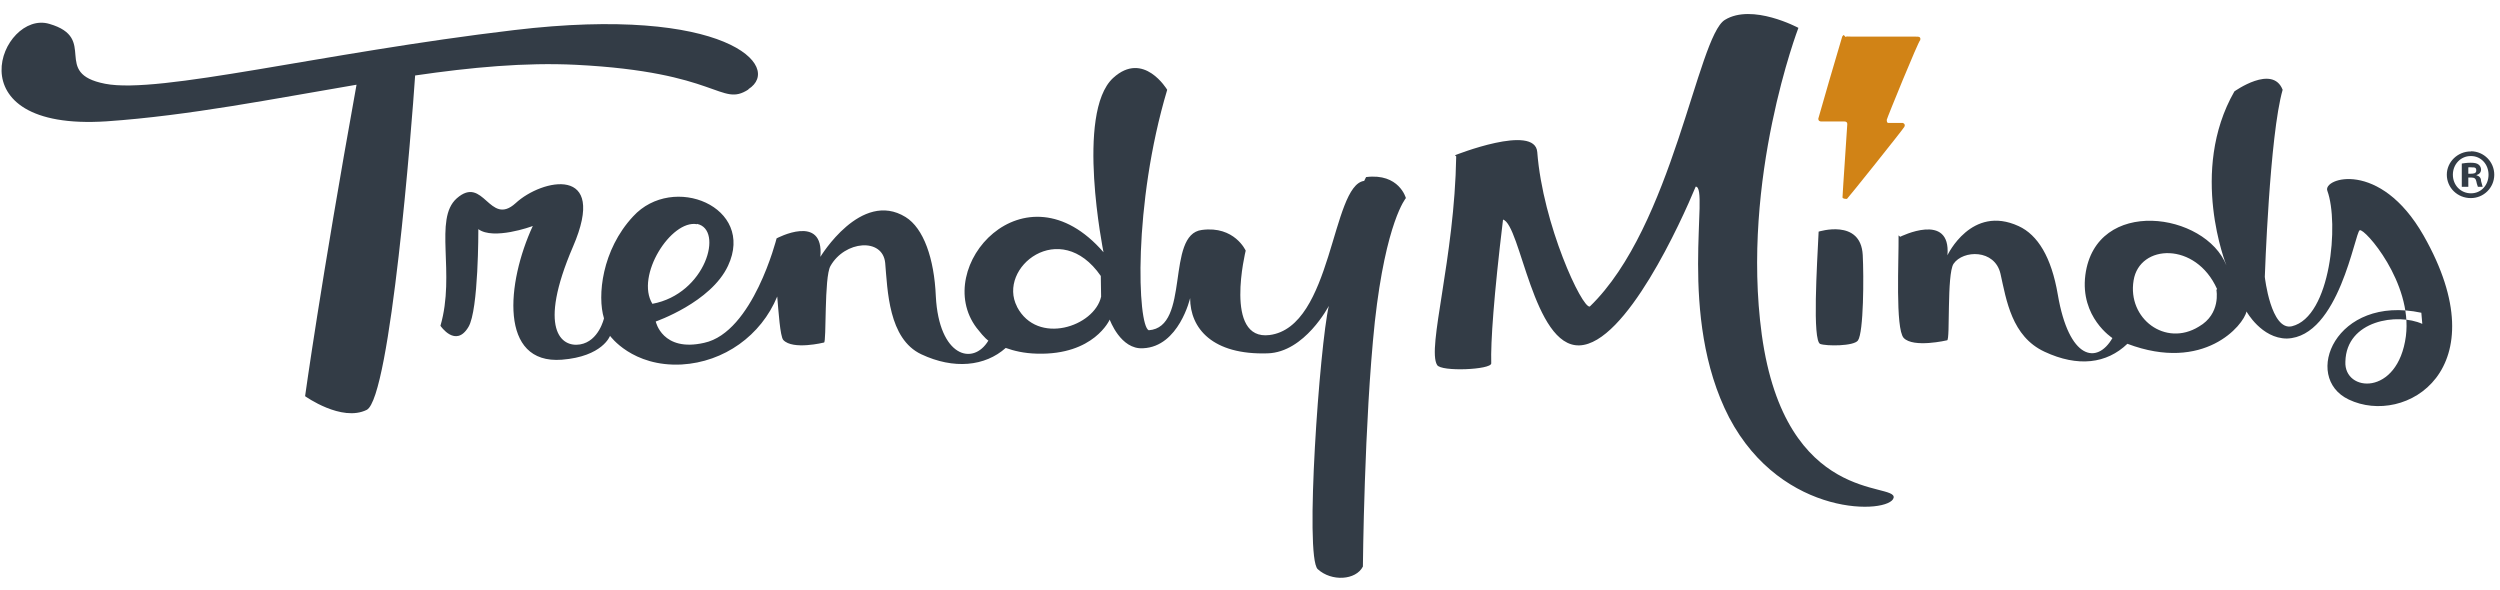
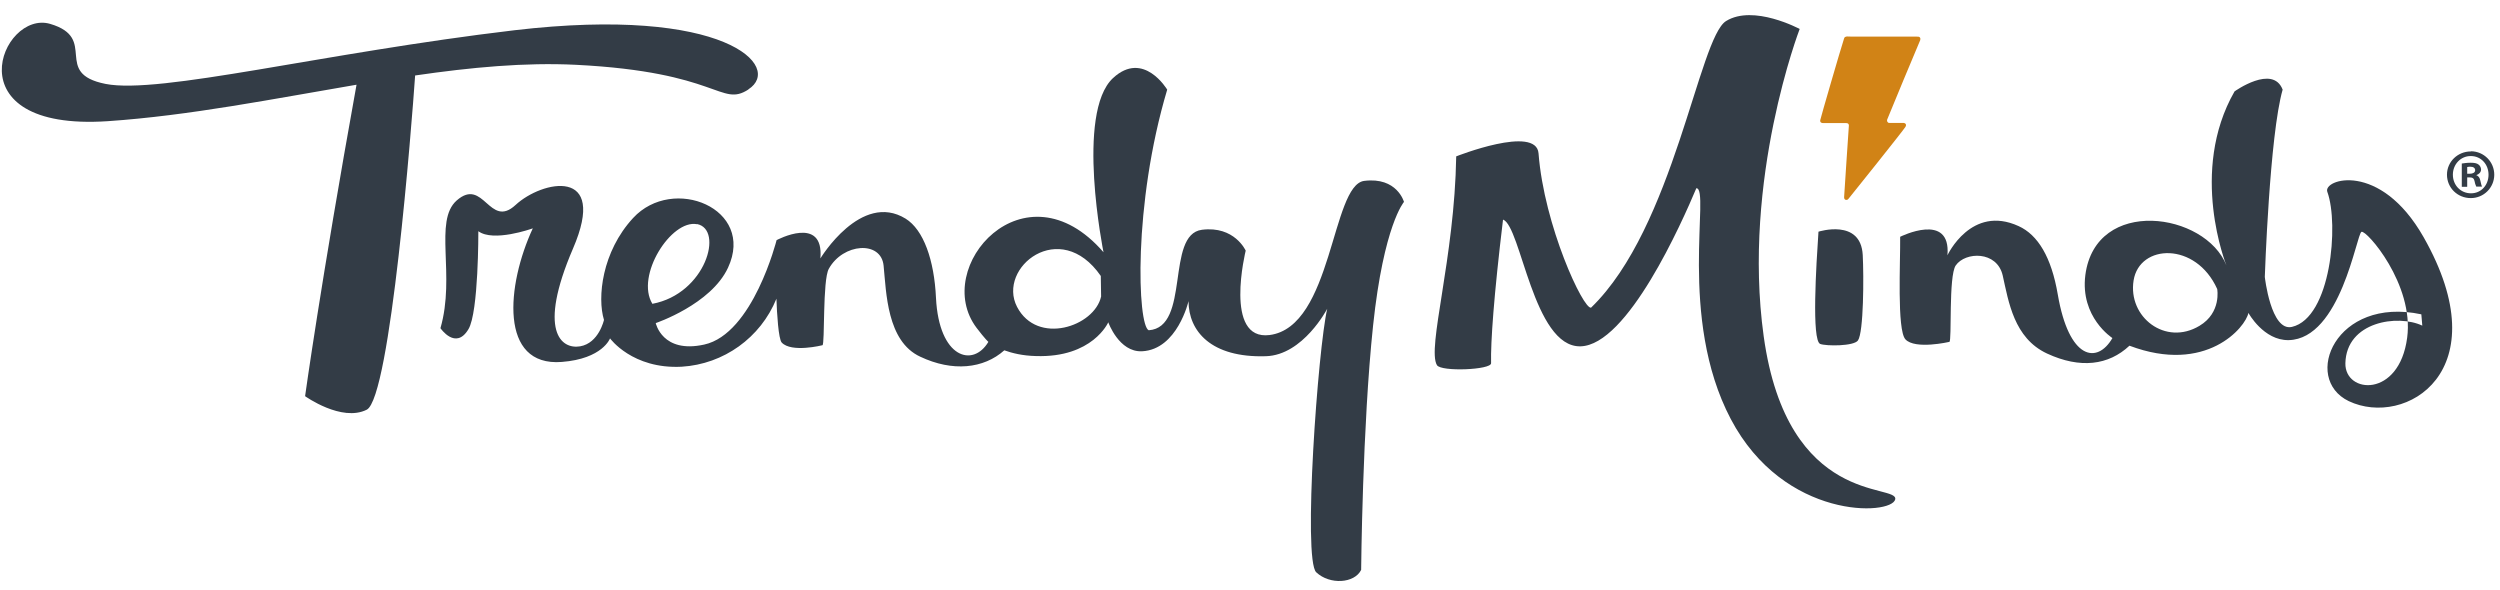
<svg xmlns="http://www.w3.org/2000/svg" width="157" height="37" viewBox="0 0 157 37">
  <g fill="none" fill-rule="evenodd">
-     <path d="M119.33 14.87s3.2-1.6 2.97 1.16c0 0 1.5-3.2 4.47-1.83 1.2.55 2.06 1.95 2.46 4.3.7 4.1 2.47 4.4 3.43 2.73 0 0-2.04-1.3-1.7-3.96.65-4.94 7.55-3.94 8.86-.6 0 0-2.38-5.9.5-10.93 0 0 2.4-1.72 3.03-.1-.82 2.84-1.12 11.75-1.12 11.75s.38 3.4 1.7 3.1c2.46-.6 2.96-6.5 2.23-8.5-.33-.8 3.3-2 6.04 2.8 4.8 8.43-1.15 12-4.7 10.3-2.95-1.4-.83-6.6 4.56-5.45l.06.7c-1.54-.7-4.77-.24-4.83 2.37-.1 1.93 3.3 2.2 3.8-1.6.43-3.36-2.6-6.8-2.9-6.65-.3.12-1.3 6.7-4.57 6.8-1.6 0-2.54-1.7-2.54-1.7-.18.86-2.66 3.85-7.48 2.03-1.3 1.25-3.1 1.48-5.2.5-2.07-.96-2.4-3.25-2.77-4.9-.36-1.55-2.35-1.5-2.95-.62-.43.68-.2 4.78-.4 4.8 0 0-2.12.5-2.73-.15-.53-.6-.3-4.88-.32-6.44zm19.9 3.28c-1.33-2.98-4.87-2.84-5.24-.54-.4 2.4 2 4.2 4.1 2.9 1.4-.8 1.1-2.3 1.1-2.3zM47 5.62c-1.75 1.13-1.83-1.1-10.83-1.55-3.2-.16-6.6.16-10.1.67-.2 3.03-1.55 20.24-3.04 21-1.58.78-3.87-.86-3.87-.86s.97-7.04 3.23-19.56c-5.2.88-10.5 1.94-15.7 2.3C-3.1 8.26.1.6 3.1 1.5c3.1.9.1 3.1 3.5 3.76 3.4.67 13.6-1.94 25.68-3.37C45.6.3 49.2 4.2 47 5.6" fill="#333C46" />
-     <path d="M85.67 11.36c-2.06.27-1.98 9.17-5.94 9.68-2.9.37-1.5-5.3-1.5-5.3s-.7-1.57-2.75-1.3c-2.3.28-.7 6.12-3.34 6.3-.7-.3-1-7.87 1.16-15.1 0 0-1.48-2.5-3.4-.74-2.37 2.2-.6 10.94-.6 10.94-4.96-5.72-10.84.95-7.97 4.75.54.7.74.8.74.8-.96 1.6-3.1 1.02-3.3-2.78-.1-2.38-.77-4.28-1.9-4.98-2.8-1.73-5.35 2.5-5.35 2.5.24-2.76-2.75-1.16-2.75-1.16s-1.48 5.9-4.55 6.56c-2.63.6-3.04-1.34-3.04-1.34s3.47-1.2 4.54-3.5c1.73-3.7-3.46-5.83-5.96-3.1-1.96 2.1-2.26 5-1.83 6.4 0 0-.32 1.44-1.5 1.64-1.18.2-2.68-.94-.45-6.13 2.24-5.17-1.95-4.27-3.6-2.74-1.65 1.5-2-1.8-3.7-.3-1.46 1.3-.06 4.7-1.02 8 0 0 .96 1.42 1.76.07.64-1.06.62-6.14.62-6.14.94.7 3.34-.16 3.42-.2-1.65 3.57-2.13 8.7 1.82 8.4 2.57-.2 3.03-1.5 3.03-1.5s1.4 1.96 4.5 1.8a6.92 6.92 0 0 0 6-4.27c.08.92.18 2.5.38 2.73.6.65 2.56.16 2.56.16.16 0 0-4.1.4-4.8.9-1.6 3.28-1.8 3.44-.2.15 1.7.2 4.77 2.27 5.74 2.04.96 4 .76 5.3-.4.5.18 1.14.34 1.97.36 3.58.1 4.56-2.14 4.56-2.14s.68 1.9 2.1 1.8c2.25-.1 2.95-3.15 2.95-3.15 0 1.9 1.4 3.58 4.87 3.47 2.33-.07 3.84-2.98 3.84-2.98-.57 2.45-1.53 15.73-.7 16.53.87.8 2.4.7 2.84-.16 0 0 .08-9.07.75-15.38.7-6.3 1.95-7.76 1.95-7.76s-.42-1.58-2.5-1.32zm-41.9 2.7c1.7.34.55 4.4-2.8 5.02-1.08-1.76 1.18-5.3 2.8-5zm20.1 5.2c-1.27-2.45 2.7-5.63 5.26-1.93l.02 1.3c-.42 1.88-4 3.08-5.28.64zm27.58-9.44c-.1 6.38-1.85 12.05-1.2 13.1.24.44 3.4.3 3.4-.1-.04-1.34.16-4.22.74-9.03 1.1.3 1.9 8 4.8 7.9 2.92-.1 6.4-7.8 7.3-9.97.9 0-1.2 8.12 2.1 14.5 3.35 6.36 10.1 6.06 10.33 5.04.2-1-6.8.5-8.28-10.24-1.33-9.8 2.3-19.27 2.3-19.27s-2.9-1.56-4.62-.5c-1.72 1.05-3.26 12.96-8.48 18-.48.14-2.95-5.14-3.3-9.7-.14-1.8-5.17.2-5.17.2" fill="#333C46" />
-     <path d="M114.2 14.55s2.66-.85 2.78 1.47c.07 1.33.06 4.85-.3 5.36-.26.37-2 .36-2.37.22-.5-.2-.2-4.97-.1-7.05" fill="#333C46" />
-     <path d="M115.9 2.32c.08-.05.1-.02.43-.02h3.97c.13 0 .2 0 .26.04.06.06.04.15.03.18-.1.02-2.1 4.93-2.1 5 0 .08 0 .2.1.2h.9c.02 0 .2.07.1.25s-3.5 4.43-3.6 4.52c-.08 0-.28 0-.28-.1 0-.2.3-4.5.3-4.6 0-.1-.06-.16-.17-.16h-1.45c-.1 0-.2-.03-.2-.18.03-.14 1.27-4.4 1.5-5.15.04-.07.08-.1.1-.1" fill="#D18316" />
-     <path d="M155.18 9.5a1.47 1.47 0 0 1-.02 2.94c-.82 0-1.5-.64-1.5-1.47 0-.8.68-1.46 1.5-1.46h.02zm-.02.3c-.64 0-1.12.53-1.12 1.17 0 .65.48 1.17 1.14 1.17.64 0 1.1-.52 1.1-1.17 0-.64-.46-1.17-1.1-1.17h-.02zm-.22 1.93h-.34v-1.46c.14-.02.32-.05.56-.05.27 0 .4.04.5.12a.4.4 0 0 1 .15.3c0 .18-.1.3-.3.36.2.06.3.17.3.37l.1.36h-.3a2.04 2.04 0 0 1-.1-.35c-.03-.16-.12-.23-.3-.23h-.2v.58zm0-.82h.17c.2 0 .4 0 .4-.2s-.1-.2-.3-.2a.8.8 0 0 0-.2 0v.4z" fill="#333C46" />
+     <path d="M119.33 14.87s3.2-1.6 2.97 1.16c0 0 1.49-3.2 4.47-1.83 1.21.55 2.06 1.95 2.46 4.3.7 4.09 2.47 4.39 3.43 2.73 0 0-2.04-1.3-1.7-3.96.65-4.94 7.55-3.94 8.86-.6 0 0-2.38-5.89.51-10.93 0 0 2.4-1.72 3.02-.11-.82 2.85-1.12 11.76-1.12 11.76s.38 3.44 1.7 3.14c2.46-.57 2.96-6.46 2.23-8.47-.33-.8 3.3-1.99 6.04 2.83 4.8 8.44-1.15 11.99-4.7 10.3-2.95-1.42-.83-6.6 4.56-5.45l.06.71c-1.54-.73-4.77-.25-4.83 2.36-.04 1.93 3.38 2.2 3.88-1.6.45-3.36-2.57-6.8-2.87-6.65-.31.14-1.3 6.72-4.57 6.8-1.58.03-2.53-1.71-2.53-1.71-.17.9-2.65 3.88-7.47 2.06-1.31 1.23-3.09 1.46-5.18.49-2.08-.97-2.41-3.26-2.78-4.9-.36-1.56-2.35-1.5-2.95-.63-.46.67-.23 4.77-.4 4.8 0 0-2.15.5-2.76-.16-.54-.6-.31-4.88-.33-6.44zm19.91 3.28c-1.34-2.98-4.88-2.84-5.25-.54-.37 2.3 2 4.14 4.14 2.85 1.39-.83 1.11-2.31 1.11-2.31zM47 5.62c-1.75 1.13-1.83-1.1-10.83-1.55-3.2-.16-6.6.16-10.1.67-.21 3.03-1.55 20.24-3.04 20.99-1.58.79-3.87-.85-3.87-.85s.97-7.04 3.23-19.56C17.21 6.2 11.9 7.26 6.77 7.61-3.1 8.27.1.6 3.15 1.5c3.06.9.1 3.1 3.48 3.77 3.4.67 13.61-1.94 25.67-3.37C45.58.34 49.19 4.2 47 5.61" fill="#333C46" />
+     <path d="M85.67 11.36c-2.06.27-1.98 9.17-5.94 9.68-2.9.37-1.5-5.3-1.5-5.3s-.7-1.57-2.75-1.31c-2.3.3-.7 6.13-3.34 6.31-.7-.29-1-7.87 1.16-15.11 0 0-1.48-2.5-3.4-.73-2.37 2.2-.6 10.94-.6 10.94-4.96-5.72-10.84.95-7.97 4.75.54.71.74.88.74.88-.96 1.62-3.1 1.04-3.29-2.76-.11-2.38-.78-4.28-1.91-4.98-2.8-1.72-5.35 2.5-5.35 2.5.24-2.75-2.75-1.15-2.75-1.15s-1.48 5.89-4.55 6.56c-2.63.58-3.04-1.35-3.04-1.35s3.47-1.17 4.54-3.48c1.73-3.72-3.46-5.83-5.96-3.12-1.96 2.12-2.26 5-1.83 6.4 0 0-.32 1.46-1.5 1.66-1.18.2-2.68-.94-.45-6.13 2.24-5.18-1.95-4.28-3.6-2.75-1.65 1.53-2-1.77-3.7-.28-1.46 1.29-.06 4.7-1.02 8.02 0 0 .96 1.41 1.76.06.64-1.07.62-6.15.62-6.15.94.7 3.34-.15 3.42-.18-1.65 3.56-2.13 8.7 1.82 8.39 2.57-.2 3.03-1.48 3.03-1.48s1.4 1.94 4.5 1.78a6.88 6.88 0 0 0 5.95-4.27c.03.94.13 2.53.33 2.75.61.66 2.56.17 2.56.17.16-.03 0-4.1.4-4.8.89-1.61 3.28-1.79 3.44-.2.17 1.67.2 4.75 2.3 5.72 2.03.96 3.98.76 5.28-.4.5.18 1.15.34 1.98.36 3.57.12 4.55-2.12 4.55-2.12s.67 1.89 2.12 1.82c2.22-.11 2.92-3.15 2.92-3.15 0 1.88 1.41 3.57 4.86 3.46 2.34-.07 3.85-2.98 3.85-2.98-.58 2.47-1.54 15.75-.69 16.55.85.8 2.4.7 2.82-.15 0 0 .08-9.04.75-15.35.67-6.31 1.94-7.76 1.94-7.76s-.43-1.58-2.5-1.32zm-41.9 2.71c1.7.33.55 4.38-2.8 5.01-1.08-1.76 1.18-5.31 2.8-5zm20.1 5.2c-1.27-2.46 2.7-5.64 5.26-1.94l.02 1.29c-.42 1.89-4.01 3.09-5.28.65zm27.58-9.45c-.1 6.38-1.85 12.05-1.21 13.11.25.43 3.41.3 3.4-.12-.03-1.33.17-4.2.75-9.02 1.13.4 1.9 8.02 4.86 7.96 2.96-.06 6.38-7.79 7.28-9.93.9-.01-1.19 8.12 2.16 14.49 3.35 6.37 10.1 6.07 10.33 5.05.21-1.02-6.77.49-8.26-10.24-1.37-9.87 2.26-19.3 2.26-19.3s-2.9-1.56-4.62-.5c-1.72 1.05-3.26 12.96-8.48 18-.48.14-2.95-5.14-3.3-9.69-.14-1.8-5.17.19-5.17.19" fill="#333C46" />
+     <path d="M114.2 14.55s2.66-.85 2.78 1.47c.07 1.33.06 4.85-.3 5.36-.26.37-2.01.36-2.37.22-.55-.21-.25-4.97-.11-7.05" fill="#333C46" />
+     <path d="M115.89 2.32c.09-.05.1-.02.44-.02h3.97c.13 0 .2-.01.26.04.06.06.04.15.03.18a509 509 0 0 0-2.08 5c-.02.08.02.2.14.2h.9c.06 0 .22.07.11.25-.1.18-3.5 4.43-3.58 4.52-.07.1-.27.1-.27-.1 0-.19.3-4.42.3-4.51 0-.1-.06-.15-.17-.15h-1.45c-.08 0-.2-.03-.18-.18.02-.13 1.26-4.4 1.5-5.14a.15.15 0 0 1 .08-.1" fill="#D18316" />
+     <path d="M155.18 9.5a1.47 1.47 0 1 1-.02 2.94c-.82 0-1.49-.64-1.49-1.47 0-.81.67-1.46 1.5-1.46zm-.02.3c-.64 0-1.12.53-1.12 1.17 0 .65.48 1.17 1.14 1.17.64 0 1.1-.52 1.1-1.17 0-.64-.46-1.17-1.11-1.17zm-.22 1.93h-.34v-1.46c.14-.02.32-.05.56-.05.27 0 .4.04.5.12a.4.4 0 0 1 .15.3c0 .18-.13.3-.3.36.14.05.22.16.26.36.05.22.07.31.1.36h-.36a1.3 1.3 0 0 1-.11-.35c-.03-.16-.12-.23-.3-.23h-.16v.58zm0-.82h.17c.18 0 .33-.07.33-.22 0-.13-.1-.22-.3-.22a.8.8 0 0 0-.2.02v.42z" fill="#333C46" />
  </g>
</svg>
